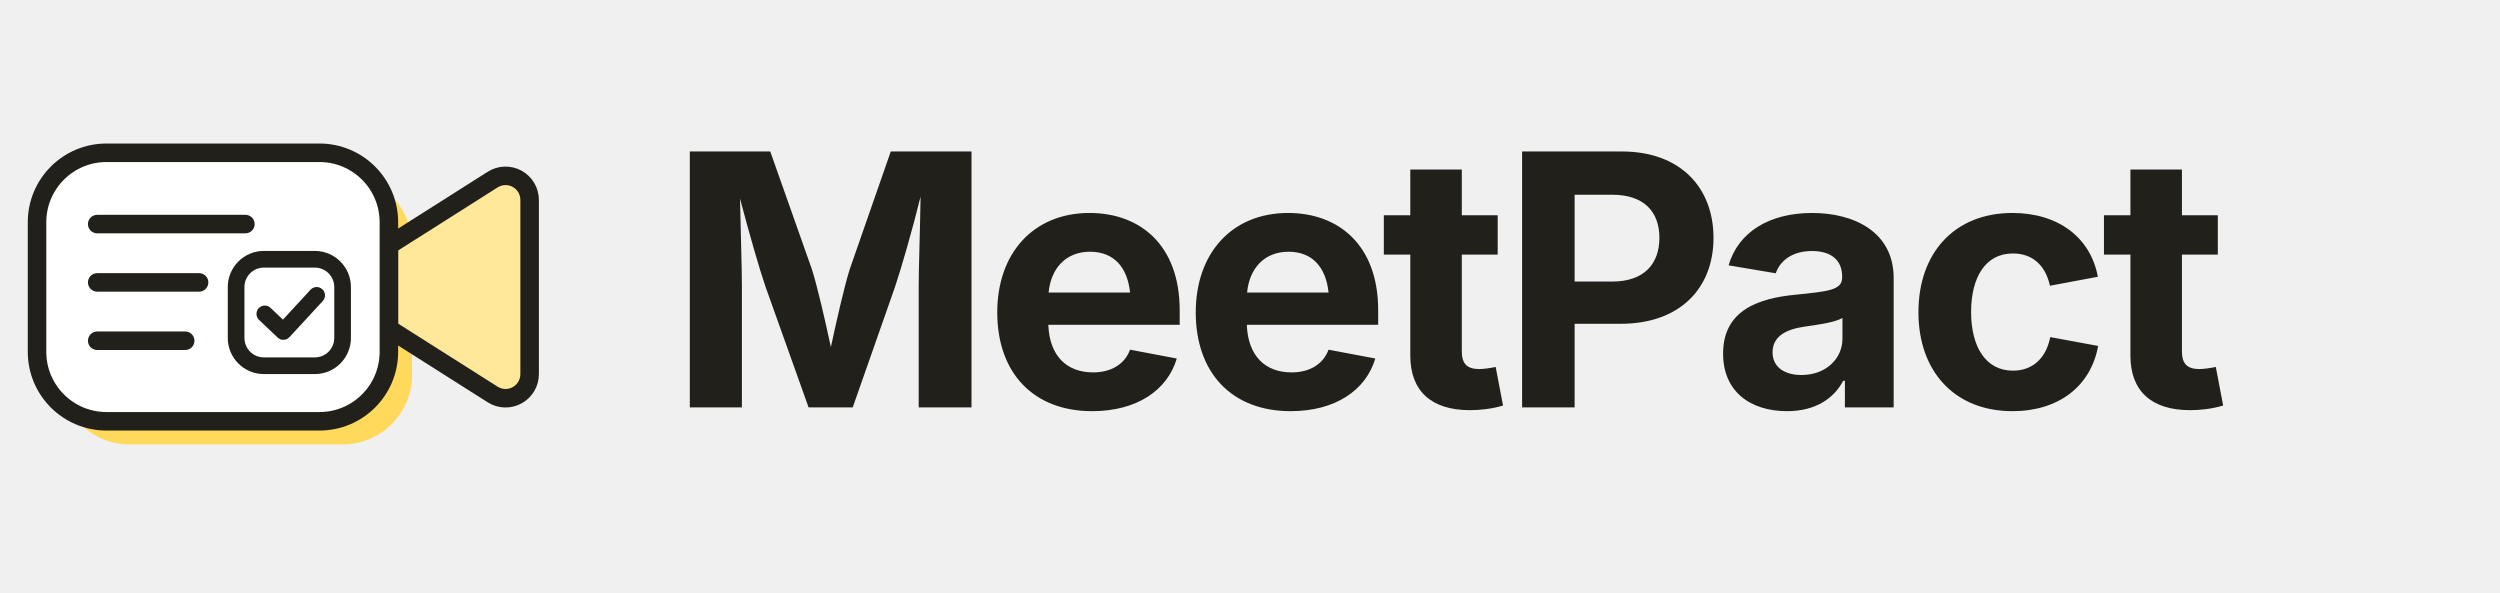
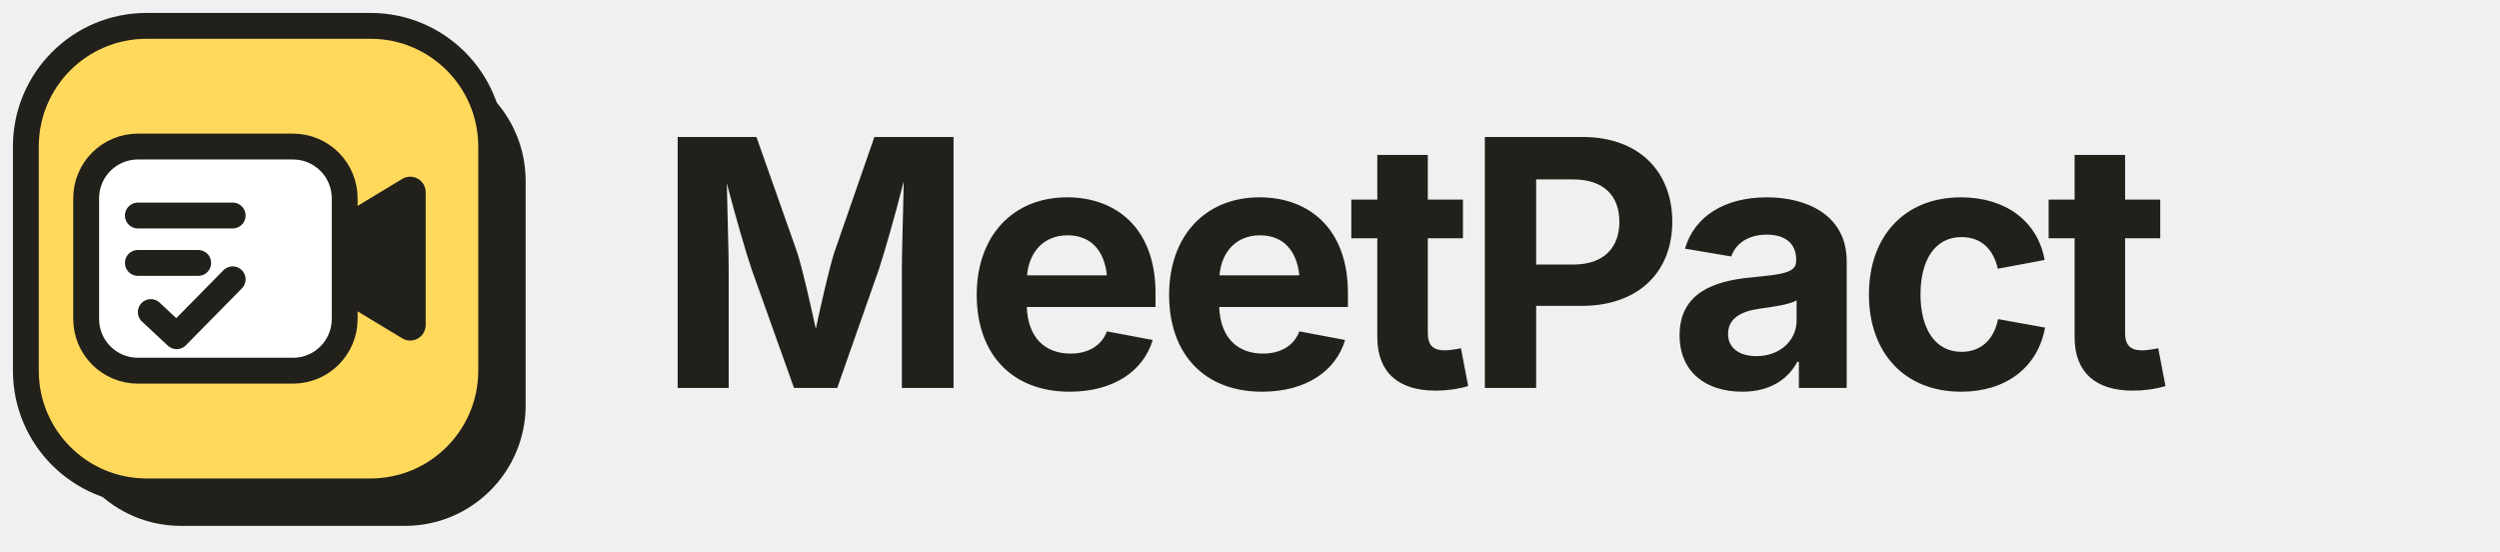
- <svg xmlns="http://www.w3.org/2000/svg" viewBox="0 0 270 64" role="img" aria-label="MeetPact">
-   <rect x="6.5" y="19" width="38" height="29" rx="7.5" fill="#FFD95C" />
-   <path d="M42 26.5 L53.2 19.4 A2.6 2.6 0 0 1 57.2 21.6 V40.4 A2.6 2.6 0 0 1 53.2 42.6 L42 35.5 Z" fill="#FFE89A" stroke="#22201B" stroke-width="2" stroke-linejoin="round" />
-   <rect x="4" y="16.5" width="38" height="29" rx="7.5" fill="#FFFFFF" stroke="#22201B" stroke-width="2" />
-   <path d="M10.5 24.2 H26.5 M10.5 30.5 H21.5 M10.5 36.8 H20" stroke="#22201B" stroke-width="2" stroke-linecap="round" />
-   <rect x="25.5" y="28" width="11.5" height="11.5" rx="3" fill="#FFFFFF" stroke="#22201B" stroke-width="1.8" />
-   <path d="M28.6 33.9 L30.6 35.8 L34.2 31.9" fill="none" stroke="#22201B" stroke-width="1.8" stroke-linecap="round" stroke-linejoin="round" />
-   <text x="72" y="44" font-family="'Space Grotesk', 'Segoe UI', Inter, Arial, sans-serif" font-size="38" font-weight="700" letter-spacing="-1.2" fill="#22201B">MeetPact</text>
+ <svg xmlns="http://www.w3.org/2000/svg" viewBox="0 0 290 64" role="img" aria-label="MeetPact">
+   <rect x="7" y="7" width="54" height="54" rx="14" fill="#22201B" />
+   <rect x="3" y="3" width="54" height="54" rx="14" fill="#FFD95C" stroke="#22201B" stroke-width="3" />
+   <path d="M38 26 L46.6 20.8 A1.8 1.8 0 0 1 49.4 22.3 V37.7 A1.8 1.8 0 0 1 46.6 39.2 L38 34 Z" fill="#22201B" />
+   <rect x="10" y="17" width="30" height="26" rx="6" fill="#FFFFFF" stroke="#22201B" stroke-width="3" />
+   <path d="M16 25 H27 M16 30.5 H23" stroke="#22201B" stroke-width="3" stroke-linecap="round" />
+   <path d="M17.5 36.2 L20.5 39 L27 32.4" fill="none" stroke="#22201B" stroke-width="3" stroke-linecap="round" stroke-linejoin="round" />
+   <text x="76" y="45" font-family="'Space Grotesk', 'Segoe UI', Inter, Arial, sans-serif" font-size="40" font-weight="700" letter-spacing="-1.5" fill="#22201B">MeetPact</text>
</svg>
